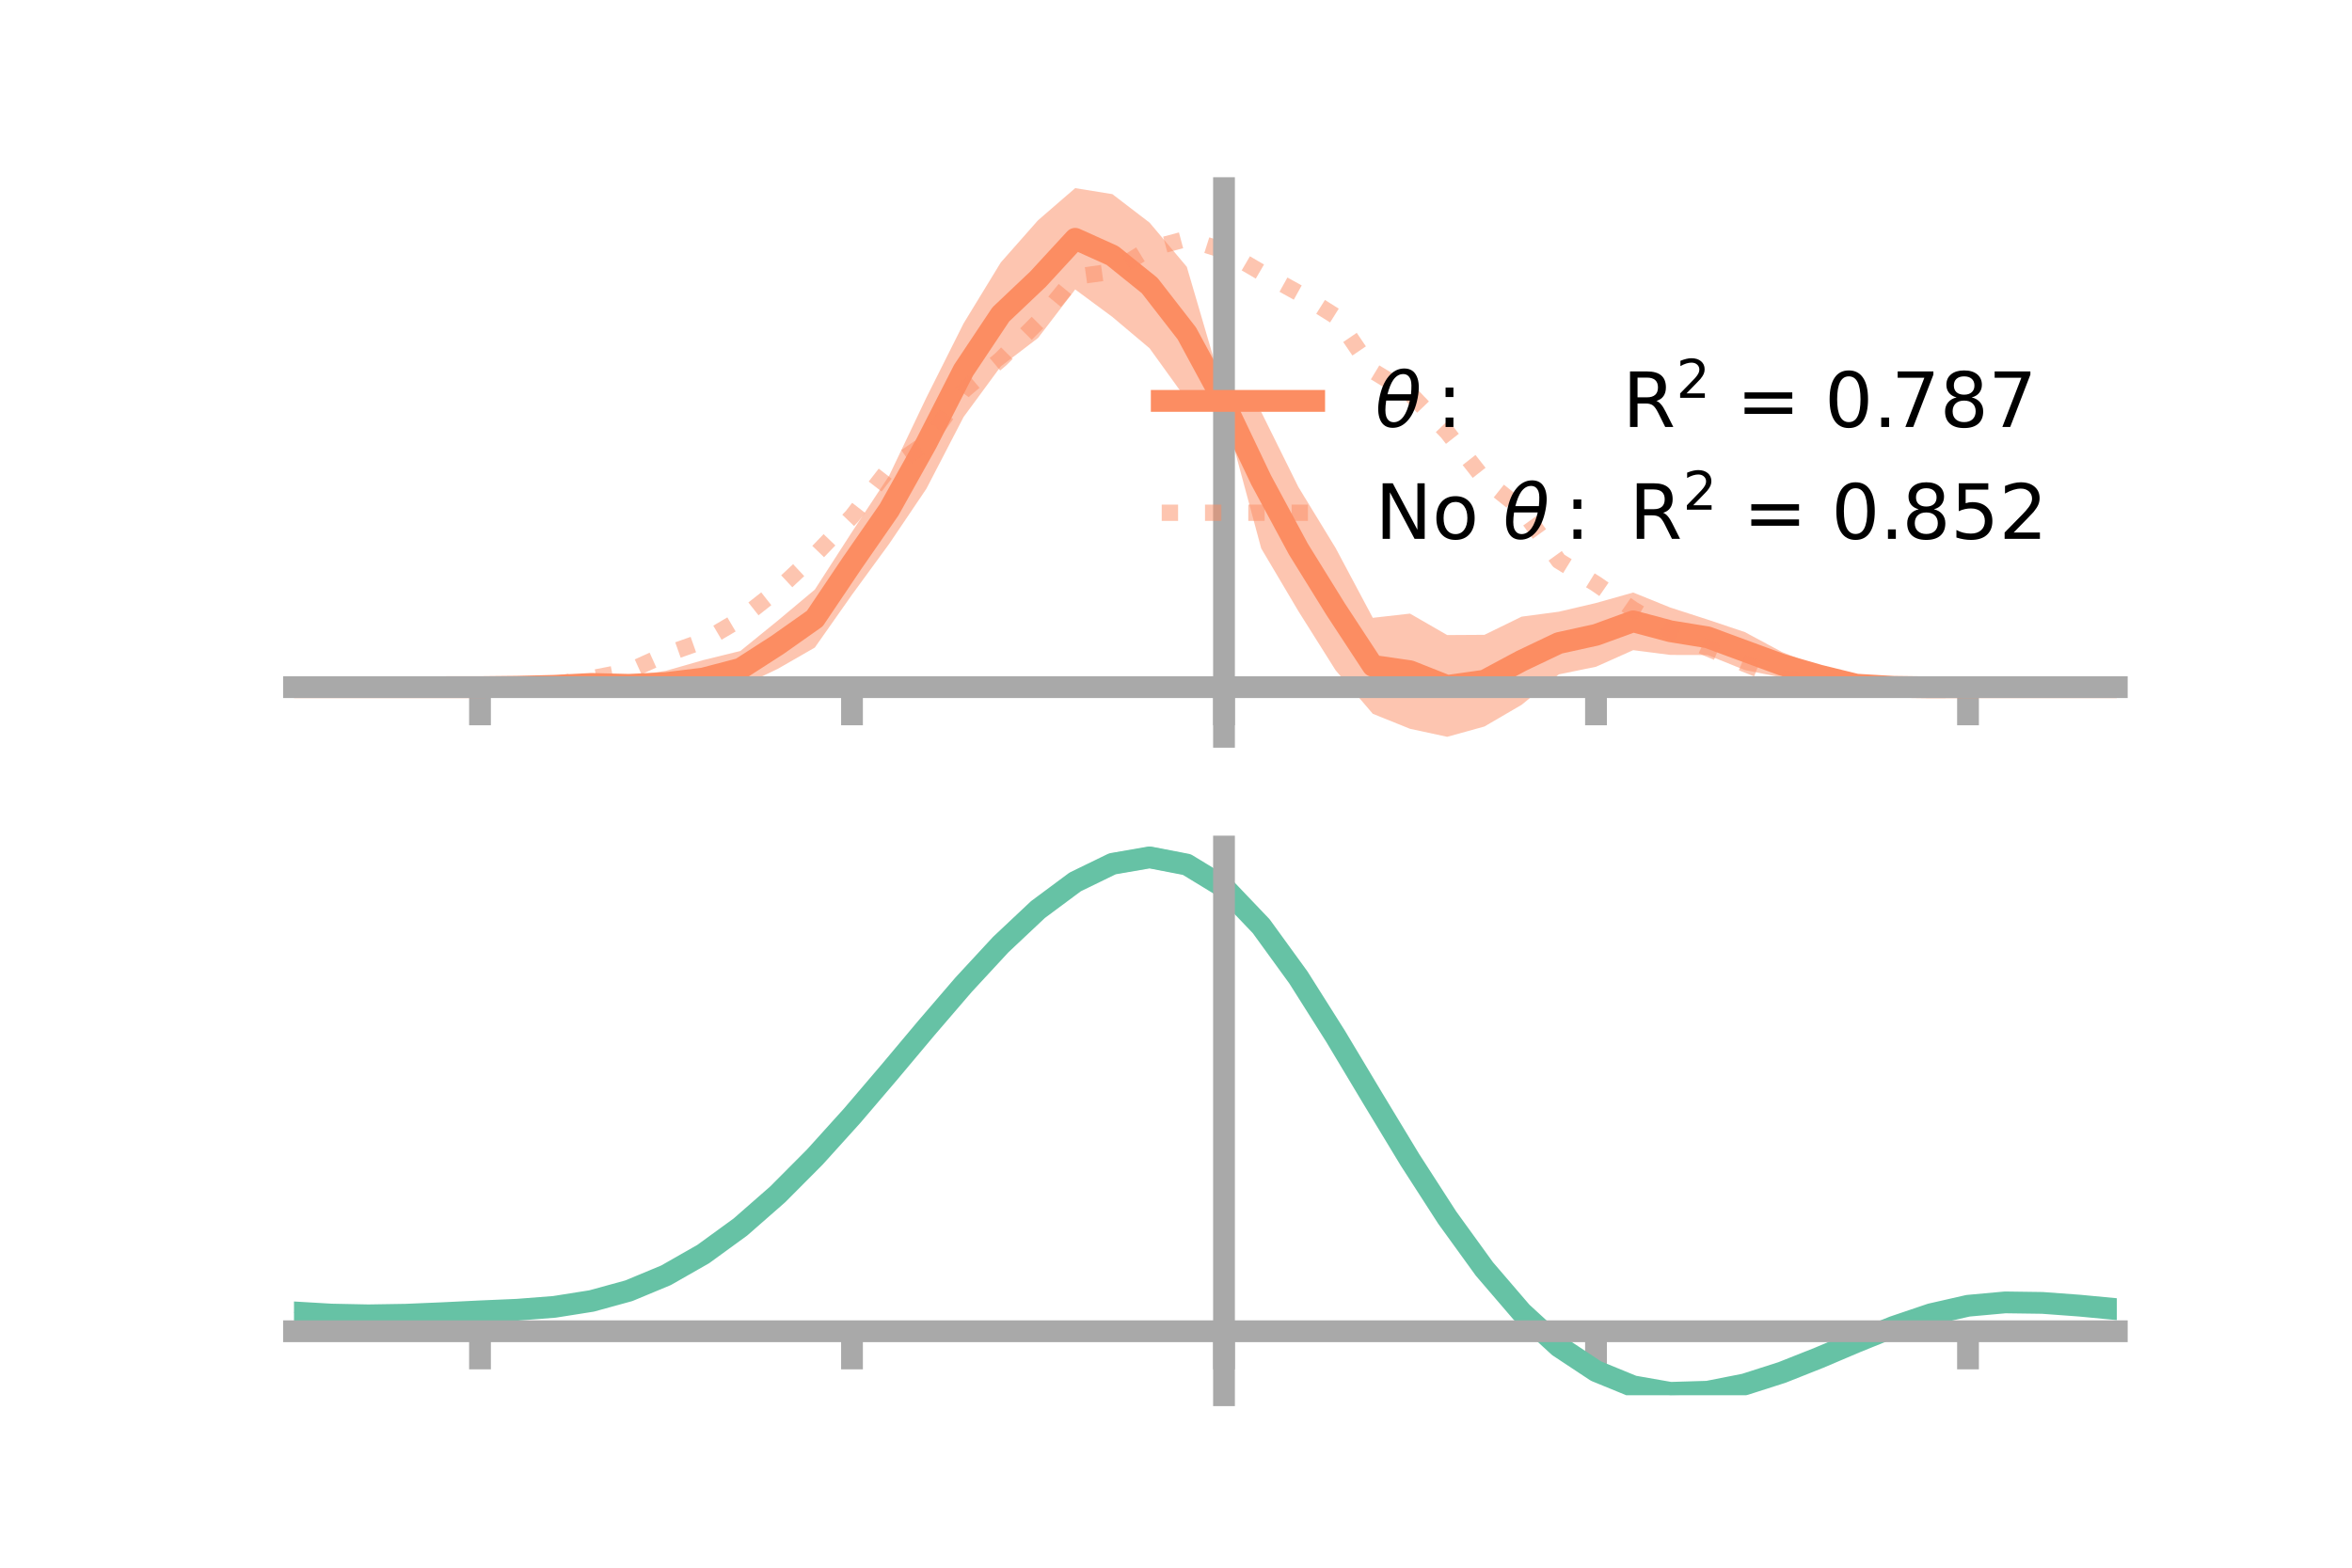
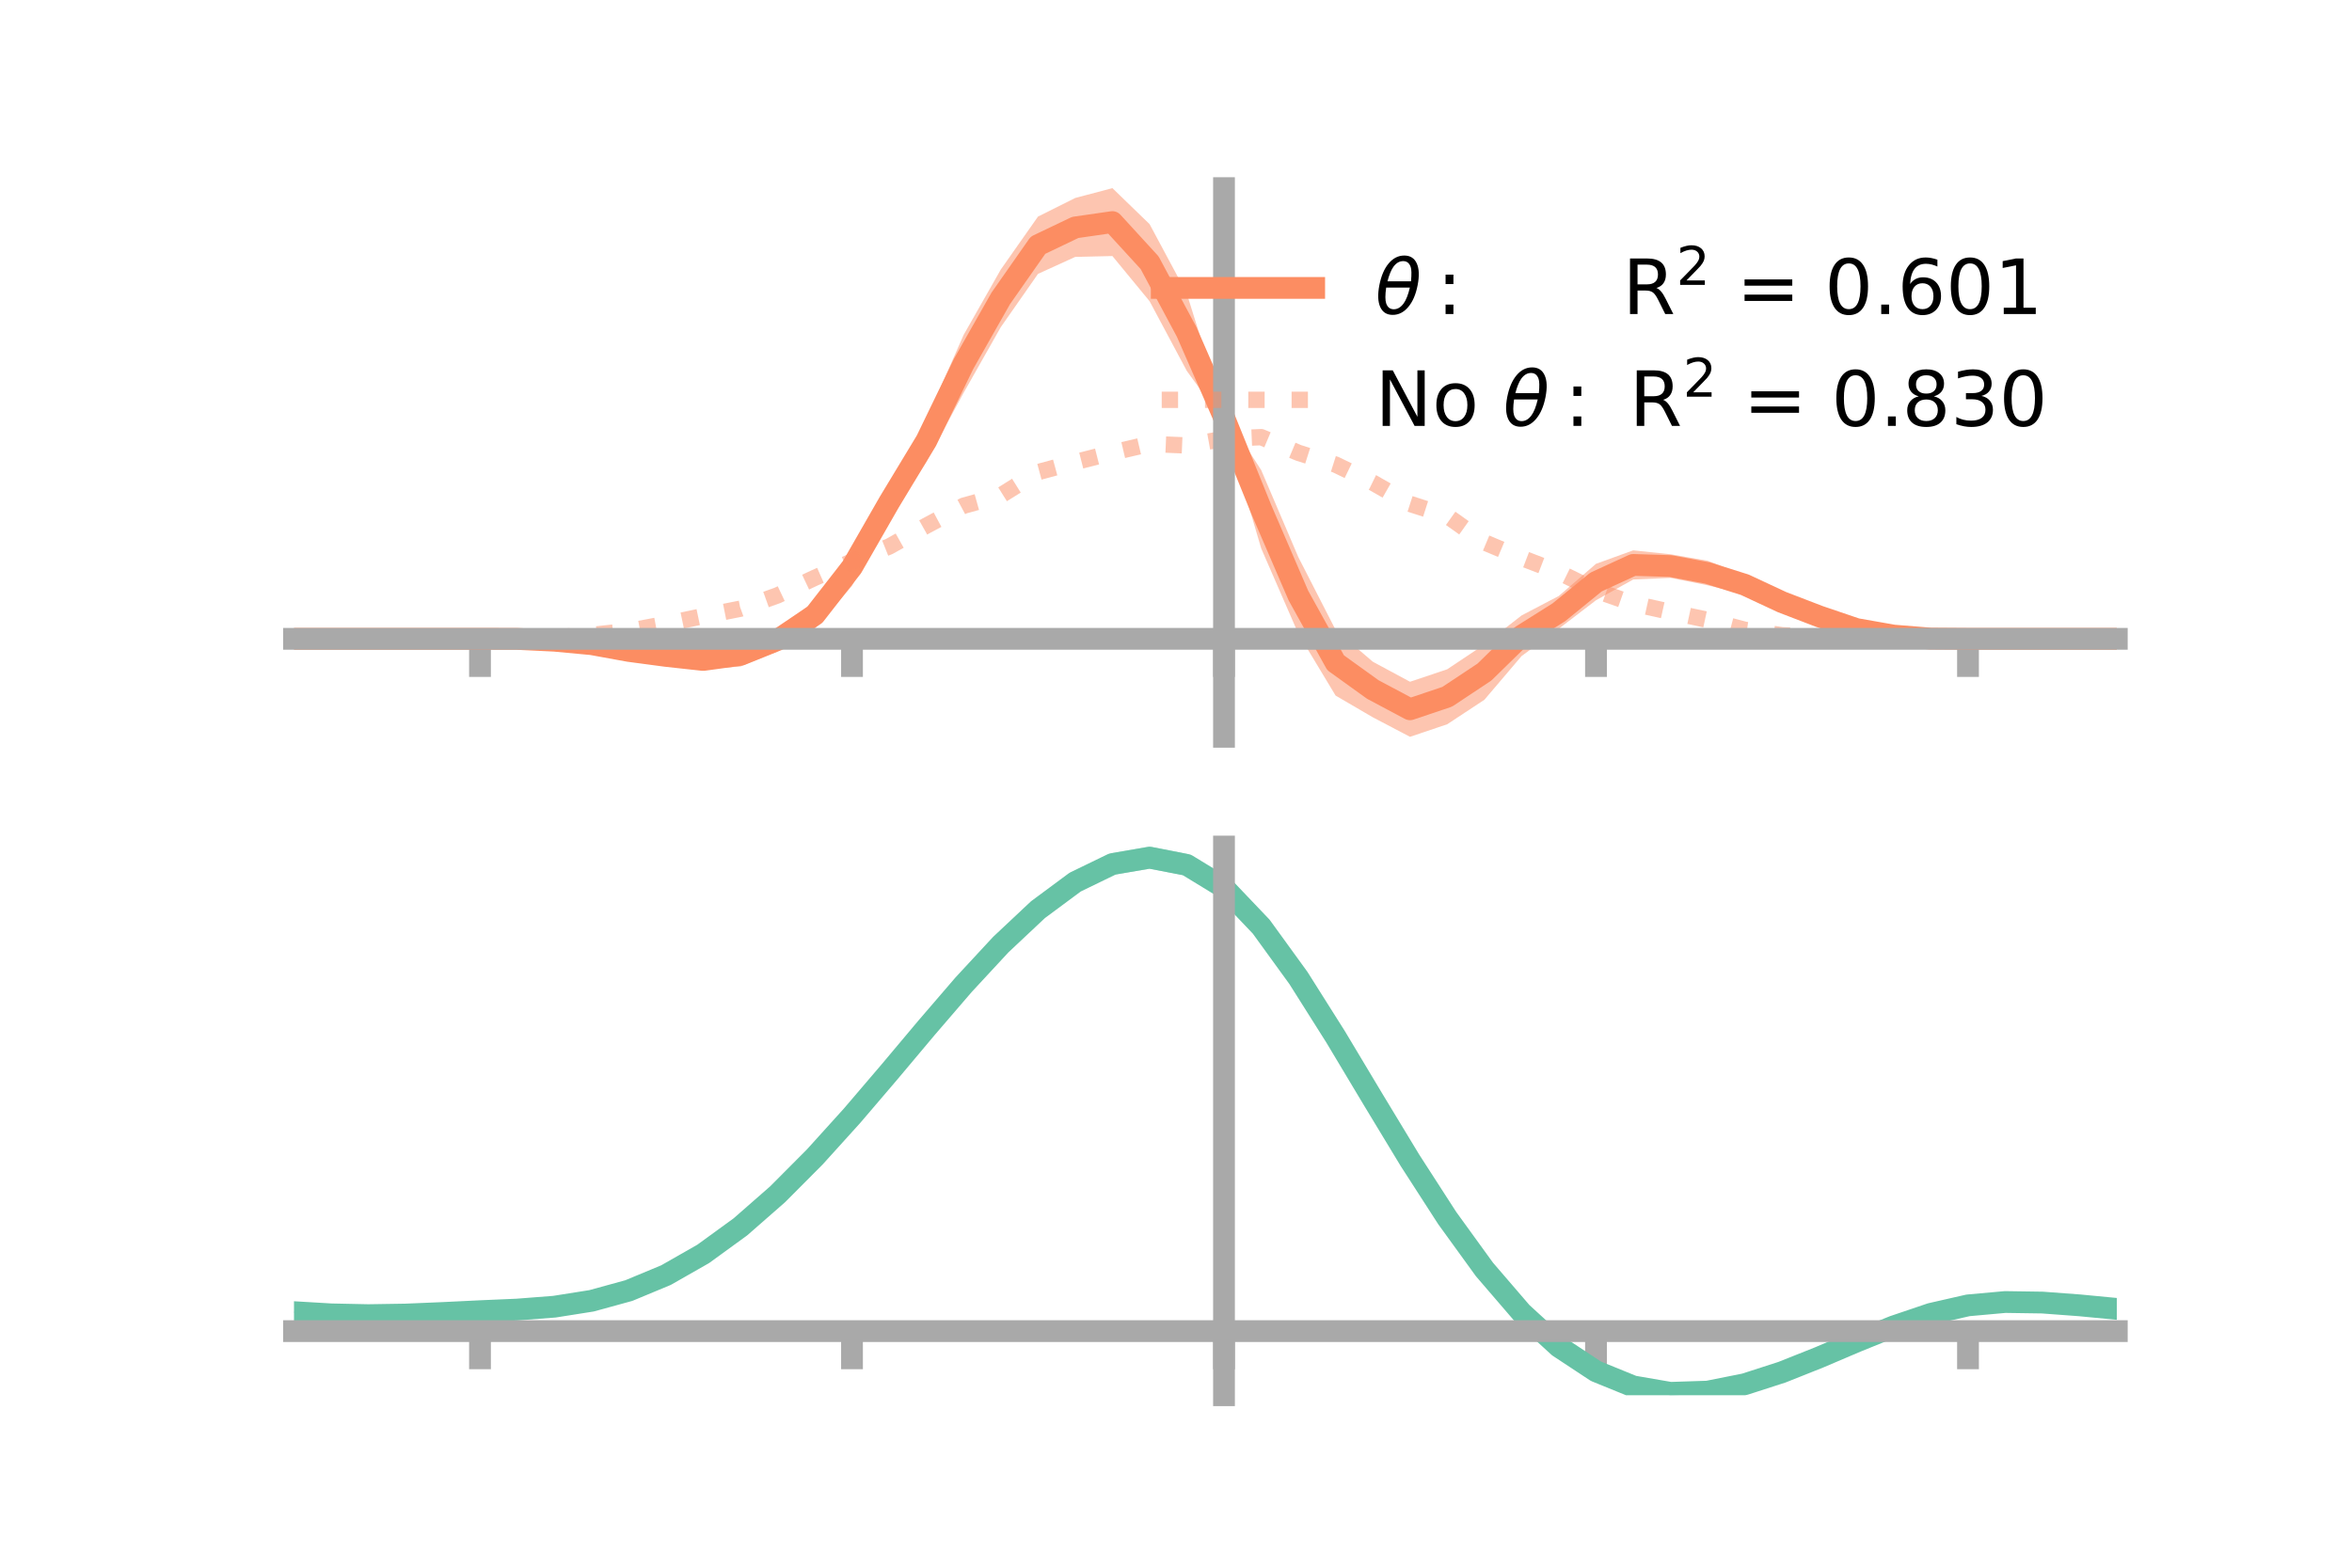
<svg xmlns="http://www.w3.org/2000/svg" xmlns:xlink="http://www.w3.org/1999/xlink" height="144pt" version="1.1" viewBox="0 0 216 144" width="216pt">
  <defs>
    <style type="text/css">*{stroke-linecap:butt;stroke-linejoin:round;}</style>
  </defs>
  <g id="figure_1">
    <g id="patch_1">
      <path d="M 0 144  L 216 144  L 216 0  L 0 0  z " style="fill:none;" />
    </g>
    <g id="axes_1">
      <g id="patch_2">
        <path d="M 27 67.68  L 194.4 67.68  L 194.4 17.28  L 27 17.28  z " style="fill:none;" />
      </g>
      <g id="PolyCollection_1">
-         <path clip-path="url(#p57c6e7b67a)" d="M 27 63.119  L 27 63.119  L 30.416 63.119  L 33.833 63.119  L 37.249 63.119  L 40.665 63.119  L 44.082 63.104  L 47.498 62.955  L 50.914 62.7  L 54.331 62.366  L 57.747 62.132  L 61.163 61.614  L 64.58 60.635  L 67.996 59.795  L 71.412 57.021  L 74.829 54.159  L 78.245 48.859  L 81.661 43.683  L 85.078 36.515  L 88.494 29.704  L 91.91 24.107  L 95.327 20.236  L 98.743 17.28  L 102.159 17.834  L 105.576 20.453  L 108.992 24.507  L 112.408 36.156  L 115.824 37.835  L 119.241 44.739  L 122.657 50.334  L 126.073 56.75  L 129.49 56.362  L 132.906 58.333  L 136.322 58.313  L 139.739 56.644  L 143.155 56.189  L 146.571 55.389  L 149.988 54.425  L 153.404 55.809  L 156.82 56.912  L 160.237 58.058  L 163.653 59.892  L 167.069 61.239  L 170.486 62.458  L 173.902 62.794  L 177.318 63.008  L 180.735 63.11  L 184.151 63.119  L 187.567 63.119  L 190.984 63.119  L 194.4 63.119  L 194.4 63.119  L 194.4 63.119  L 190.984 63.119  L 187.567 63.119  L 184.151 63.119  L 180.735 63.132  L 177.318 63.26  L 173.902 63.388  L 170.486 63.321  L 167.069 62.859  L 163.653 62.229  L 160.237 61.549  L 156.82 60.168  L 153.404 60.159  L 149.988 59.72  L 146.571 61.245  L 143.155 61.945  L 139.739 64.742  L 136.322 66.735  L 132.906 67.68  L 129.49 66.943  L 126.073 65.565  L 122.657 61.567  L 119.241 56.14  L 115.824 50.37  L 112.408 37.704  L 108.992 36.735  L 105.576 31.995  L 102.159 29.114  L 98.743 26.588  L 95.327 31.048  L 91.91 33.656  L 88.494 38.301  L 85.078 44.892  L 81.661 49.953  L 78.245 54.627  L 74.829 59.483  L 71.412 61.446  L 67.996 63.069  L 64.58 64.017  L 61.163 63.874  L 57.747 63.679  L 54.331 63.273  L 50.914 63.287  L 47.498 63.206  L 44.082 63.129  L 40.665 63.119  L 37.249 63.119  L 33.833 63.119  L 30.416 63.119  L 27 63.119  z " style="fill:#fc8d62;fill-opacity:0.5;" />
+         <path clip-path="url(#pe056c61c5d)" d="M 27 58.679  L 27 58.679  L 30.416 58.679  L 33.833 58.679  L 37.249 58.679  L 40.665 58.679  L 44.082 58.679  L 47.498 58.637  L 50.914 58.701  L 54.331 58.865  L 57.747 59.288  L 61.163 59.636  L 64.58 59.788  L 67.996 59.077  L 71.412 57.724  L 74.829 55.221  L 78.245 50.368  L 81.661 44.589  L 85.078 38.545  L 88.494 30.765  L 91.91 24.757  L 95.327 19.894  L 98.743 18.186  L 102.159 17.28  L 105.576 20.59  L 108.992 26.965  L 112.408 37.896  L 115.824 43.178  L 119.241 51.187  L 122.657 57.858  L 126.073 60.781  L 129.49 62.623  L 132.906 61.478  L 136.322 59.197  L 139.739 56.531  L 143.155 54.742  L 146.571 51.79  L 149.988 50.552  L 153.404 50.911  L 156.82 51.507  L 160.237 52.834  L 163.653 54.661  L 167.069 56.101  L 170.486 57.454  L 173.902 58.222  L 177.318 58.602  L 180.735 58.679  L 184.151 58.679  L 187.567 58.679  L 190.984 58.679  L 194.4 58.679  L 194.4 58.679  L 194.4 58.679  L 190.984 58.679  L 187.567 58.679  L 184.151 58.679  L 180.735 58.68  L 177.318 58.709  L 173.902 58.54  L 170.486 58.106  L 167.069 57.136  L 163.653 55.953  L 160.237 54.592  L 156.82 53.763  L 153.404 53.081  L 149.988 53.23  L 146.571 55.136  L 143.155 57.751  L 139.739 60.26  L 136.322 64.277  L 132.906 66.528  L 129.49 67.68  L 126.073 65.887  L 122.657 63.892  L 119.241 58.22  L 115.824 50.372  L 112.408 38.786  L 108.992 34.068  L 105.576 27.67  L 102.159 23.518  L 98.743 23.599  L 95.327 25.157  L 91.91 30.049  L 88.494 36.083  L 85.078 42.409  L 81.661 47.673  L 78.245 53.817  L 74.829 57.726  L 71.412 59.835  L 67.996 61.229  L 64.58 61.456  L 61.163 60.86  L 57.747 60.296  L 54.331 59.478  L 50.914 59.003  L 47.498 58.74  L 44.082 58.68  L 40.665 58.679  L 37.249 58.679  L 33.833 58.679  L 30.416 58.679  L 27 58.679  z " style="fill:#fc8d62;fill-opacity:0.5;" />
      </g>
      <g id="matplotlib.axis_1">
        <g id="xtick_1">
          <g id="line2d_1">
            <defs>
-               <path d="M 0 0  L 0 3.5  " id="mcbcd524af9" style="stroke:#a9a9a9;stroke-width:2;" />
+               <path d="M 0 0  L 0 3.5  " id="m82e987b00c" style="stroke:#a9a9a9;stroke-width:2;" />
            </defs>
            <g>
-               <use style="fill:#a9a9a9;stroke:#a9a9a9;stroke-width:2;" x="44.082" xlink:href="#mcbcd524af9" y="63.119" />
+               <use style="fill:#a9a9a9;stroke:#a9a9a9;stroke-width:2;" x="44.082" xlink:href="#m82e987b00c" y="58.679" />
            </g>
          </g>
        </g>
        <g id="xtick_2">
          <g id="line2d_2">
            <g>
-               <use style="fill:#a9a9a9;stroke:#a9a9a9;stroke-width:2;" x="78.245" xlink:href="#mcbcd524af9" y="63.119" />
+               <use style="fill:#a9a9a9;stroke:#a9a9a9;stroke-width:2;" x="78.245" xlink:href="#m82e987b00c" y="58.679" />
            </g>
          </g>
        </g>
        <g id="xtick_3">
          <g id="line2d_3">
            <g>
-               <use style="fill:#a9a9a9;stroke:#a9a9a9;stroke-width:2;" x="112.408" xlink:href="#mcbcd524af9" y="63.119" />
+               <use style="fill:#a9a9a9;stroke:#a9a9a9;stroke-width:2;" x="112.408" xlink:href="#m82e987b00c" y="58.679" />
            </g>
          </g>
        </g>
        <g id="xtick_4">
          <g id="line2d_4">
            <g>
-               <use style="fill:#a9a9a9;stroke:#a9a9a9;stroke-width:2;" x="146.571" xlink:href="#mcbcd524af9" y="63.119" />
+               <use style="fill:#a9a9a9;stroke:#a9a9a9;stroke-width:2;" x="146.571" xlink:href="#m82e987b00c" y="58.679" />
            </g>
          </g>
        </g>
        <g id="xtick_5">
          <g id="line2d_5">
            <g>
-               <use style="fill:#a9a9a9;stroke:#a9a9a9;stroke-width:2;" x="180.735" xlink:href="#mcbcd524af9" y="63.119" />
+               <use style="fill:#a9a9a9;stroke:#a9a9a9;stroke-width:2;" x="180.735" xlink:href="#m82e987b00c" y="58.679" />
            </g>
          </g>
        </g>
      </g>
      <g id="matplotlib.axis_2" />
      <g id="line2d_6">
-         <path clip-path="url(#p57c6e7b67a)" d="M 27 63.119  L 30.416 63.119  L 33.833 63.119  L 37.249 63.119  L 40.665 63.119  L 44.082 63.117  L 47.498 63.08  L 50.914 62.994  L 54.331 62.819  L 57.747 62.906  L 61.163 62.744  L 64.58 62.326  L 67.996 61.432  L 71.412 59.233  L 74.829 56.821  L 78.245 51.743  L 81.661 46.818  L 85.078 40.703  L 88.494 34.003  L 91.91 28.881  L 95.327 25.642  L 98.743 21.934  L 102.159 23.474  L 105.576 26.224  L 108.992 30.621  L 112.408 36.93  L 115.824 44.102  L 119.241 50.44  L 122.657 55.951  L 126.073 61.158  L 129.49 61.653  L 132.906 63.006  L 136.322 62.524  L 139.739 60.693  L 143.155 59.067  L 146.571 58.317  L 149.988 57.073  L 153.404 57.984  L 156.82 58.54  L 160.237 59.803  L 163.653 61.06  L 167.069 62.049  L 170.486 62.889  L 173.902 63.091  L 177.318 63.134  L 180.735 63.121  L 184.151 63.119  L 187.567 63.119  L 190.984 63.119  L 194.4 63.119  " style="fill:none;stroke:#fc8d62;stroke-linecap:square;stroke-width:2;" />
+         <path clip-path="url(#pe056c61c5d)" d="M 27 58.679  L 30.416 58.679  L 33.833 58.679  L 37.249 58.679  L 40.665 58.679  L 44.082 58.679  L 47.498 58.688  L 50.914 58.852  L 54.331 59.171  L 57.747 59.792  L 61.163 60.248  L 64.58 60.622  L 67.996 60.153  L 71.412 58.78  L 74.829 56.474  L 78.245 52.092  L 81.661 46.131  L 85.078 40.477  L 88.494 33.424  L 91.91 27.403  L 95.327 22.525  L 98.743 20.892  L 102.159 20.399  L 105.576 24.13  L 108.992 30.516  L 112.408 38.341  L 115.824 46.775  L 119.241 54.704  L 122.657 60.875  L 126.073 63.334  L 129.49 65.152  L 132.906 64.003  L 136.322 61.737  L 139.739 58.396  L 143.155 56.246  L 146.571 53.463  L 149.988 51.891  L 153.404 51.996  L 156.82 52.635  L 160.237 53.713  L 163.653 55.307  L 167.069 56.619  L 170.486 57.78  L 173.902 58.381  L 177.318 58.656  L 180.735 58.679  L 184.151 58.679  L 187.567 58.679  L 190.984 58.679  L 194.4 58.679  " style="fill:none;stroke:#fc8d62;stroke-linecap:square;stroke-width:2;" />
      </g>
      <g id="line2d_7">
-         <path clip-path="url(#p57c6e7b67a)" d="M 27 63.119  L 30.416 63.119  L 33.833 63.119  L 37.249 63.119  L 40.665 63.119  L 44.082 63.119  L 47.498 63.049  L 50.914 62.856  L 54.331 62.304  L 57.747 61.639  L 61.163 60.094  L 64.58 58.887  L 67.996 56.874  L 71.412 54.179  L 74.829 50.983  L 78.245 47.431  L 81.661 43.03  L 85.078 40.664  L 88.494 35.875  L 91.91 33.004  L 95.327 29.58  L 98.743 25.417  L 102.159 24.947  L 105.576 22.845  L 108.992 21.934  L 112.408 23.019  L 115.824 25.016  L 119.241 26.906  L 122.657 29.054  L 126.073 34.077  L 129.49 36.146  L 132.906 39.699  L 136.322 44.046  L 139.739 46.778  L 143.155 51.516  L 146.571 53.625  L 149.988 55.99  L 153.404 57.954  L 156.82 59.547  L 160.237 60.98  L 163.653 62.336  L 167.069 62.63  L 170.486 63.09  L 173.902 63.127  L 177.318 63.156  L 180.735 63.119  L 184.151 63.119  L 187.567 63.119  L 190.984 63.119  L 194.4 63.119  " style="fill:none;stroke:#fc8d62;stroke-dasharray:1.5,2.475;stroke-dashoffset:0;stroke-opacity:0.5;stroke-width:1.5;" />
+         <path clip-path="url(#pe056c61c5d)" d="M 27 58.679  L 30.416 58.679  L 33.833 58.679  L 37.249 58.679  L 40.665 58.679  L 44.082 58.679  L 47.498 58.641  L 50.914 58.538  L 54.331 58.324  L 57.747 57.953  L 61.163 57.31  L 64.58 56.591  L 67.996 55.912  L 71.412 54.686  L 74.829 53.074  L 78.245 51.57  L 81.661 50.2  L 85.078 48.284  L 88.494 46.455  L 91.91 45.506  L 95.327 43.368  L 98.743 42.444  L 102.159 41.575  L 105.576 40.773  L 108.992 40.918  L 112.408 40.303  L 115.824 40.155  L 119.241 41.593  L 122.657 42.677  L 126.073 44.334  L 129.49 46.284  L 132.906 47.387  L 136.322 49.817  L 139.739 51.253  L 143.155 52.563  L 146.571 54.241  L 149.988 55.448  L 153.404 56.205  L 156.82 56.942  L 160.237 57.849  L 163.653 58.349  L 167.069 58.504  L 170.486 58.65  L 173.902 58.705  L 177.318 58.703  L 180.735 58.679  L 184.151 58.679  L 187.567 58.679  L 190.984 58.679  L 194.4 58.679  " style="fill:none;stroke:#fc8d62;stroke-dasharray:1.5,2.475;stroke-dashoffset:0;stroke-opacity:0.5;stroke-width:1.5;" />
      </g>
      <g id="patch_3">
        <path d="M 112.408 67.68  L 112.408 17.28  " style="fill:none;stroke:#a9a9a9;stroke-linecap:square;stroke-linejoin:miter;stroke-width:2;" />
      </g>
      <g id="patch_4">
        <path d="M 194.4 67.68  L 194.4 17.28  " style="fill:none;" />
      </g>
      <g id="patch_5">
-         <path d="M 27 63.119  L 194.4 63.119  " style="fill:none;stroke:#a9a9a9;stroke-linecap:square;stroke-linejoin:miter;stroke-width:2;" />
+         <path d="M 27 58.679  L 194.4 58.679  " style="fill:none;stroke:#a9a9a9;stroke-linecap:square;stroke-linejoin:miter;stroke-width:2;" />
      </g>
      <g id="patch_6">
        <path d="M 27 17.28  L 194.4 17.28  " style="fill:none;" />
      </g>
      <g id="legend_1">
        <g id="line2d_8">
-           <path d="M 106.69 36.824  L 120.69 36.824  " style="fill:none;stroke:#fc8d62;stroke-linecap:square;stroke-width:2;" />
+           <path d="M 106.69 26.449  L 120.69 26.449  " style="fill:none;stroke:#fc8d62;stroke-linecap:square;stroke-width:2;" />
        </g>
        <g id="line2d_9" />
        <g id="text_1">
-           <g transform="translate(126.29 39.27422)scale(0.07 -0.07)">
+           <g transform="translate(126.29 28.89891)scale(0.07 -0.07)">
            <defs>
              <path d="M 45.516 34.672  L 14.453 34.672  Q 12.359 20.062 14.5 13.875  Q 17.188 6.25 24.469 6.25  Q 31.781 6.25 37.359 13.922  Q 42.234 20.656 45.516 34.672  z M 47.016 42.969  Q 48.344 56.844 46.625 61.719  Q 43.953 69.438 36.766 69.438  Q 29.297 69.438 23.828 61.812  Q 19.531 55.672 16.156 42.969  z M 38.188 76.766  Q 49.906 76.766 54.594 66.406  Q 59.281 56.109 55.719 37.844  Q 52.203 19.625 43.453 9.281  Q 34.766 -1.125 23.047 -1.125  Q 11.281 -1.125 6.641 9.281  Q 2 19.625 5.516 37.844  Q 9.078 56.109 17.719 66.406  Q 26.422 76.766 38.188 76.766  z " id="DejaVuSans-Oblique-952" />
              <path d="M 11.719 12.406  L 22.016 12.406  L 22.016 0  L 11.719 0  z M 11.719 51.703  L 22.016 51.703  L 22.016 39.312  L 11.719 39.312  z " id="DejaVuSans-58" />
              <path id="DejaVuSans-32" />
              <path d="M 44.391 34.188  Q 47.562 33.109 50.562 29.594  Q 53.562 26.078 56.594 19.922  L 66.609 0  L 56 0  L 46.688 18.703  Q 43.062 26.031 39.672 28.422  Q 36.281 30.812 30.422 30.812  L 19.672 30.812  L 19.672 0  L 9.812 0  L 9.812 72.906  L 32.078 72.906  Q 44.578 72.906 50.734 67.672  Q 56.891 62.453 56.891 51.906  Q 56.891 45.016 53.688 40.469  Q 50.484 35.938 44.391 34.188  z M 19.672 64.797  L 19.672 38.922  L 32.078 38.922  Q 39.203 38.922 42.844 42.219  Q 46.484 45.516 46.484 51.906  Q 46.484 58.297 42.844 61.547  Q 39.203 64.797 32.078 64.797  z " id="DejaVuSans-82" />
              <path d="M 19.188 8.297  L 53.609 8.297  L 53.609 0  L 7.328 0  L 7.328 8.297  Q 12.938 14.109 22.625 23.891  Q 32.328 33.688 34.812 36.531  Q 39.547 41.844 41.422 45.531  Q 43.312 49.219 43.312 52.781  Q 43.312 58.594 39.234 62.25  Q 35.156 65.922 28.609 65.922  Q 23.969 65.922 18.812 64.312  Q 13.672 62.703 7.812 59.422  L 7.812 69.391  Q 13.766 71.781 18.938 73  Q 24.125 74.219 28.422 74.219  Q 39.75 74.219 46.484 68.547  Q 53.219 62.891 53.219 53.422  Q 53.219 48.922 51.531 44.891  Q 49.859 40.875 45.406 35.406  Q 44.188 33.984 37.641 27.219  Q 31.109 20.453 19.188 8.297  z " id="DejaVuSans-50" />
              <path d="M 10.594 45.406  L 73.188 45.406  L 73.188 37.203  L 10.594 37.203  z M 10.594 25.484  L 73.188 25.484  L 73.188 17.188  L 10.594 17.188  z " id="DejaVuSans-61" />
              <path d="M 31.781 66.406  Q 24.172 66.406 20.328 58.906  Q 16.5 51.422 16.5 36.375  Q 16.5 21.391 20.328 13.891  Q 24.172 6.391 31.781 6.391  Q 39.453 6.391 43.281 13.891  Q 47.125 21.391 47.125 36.375  Q 47.125 51.422 43.281 58.906  Q 39.453 66.406 31.781 66.406  z M 31.781 74.219  Q 44.047 74.219 50.516 64.516  Q 56.984 54.828 56.984 36.375  Q 56.984 17.969 50.516 8.266  Q 44.047 -1.422 31.781 -1.422  Q 19.531 -1.422 13.062 8.266  Q 6.594 17.969 6.594 36.375  Q 6.594 54.828 13.062 64.516  Q 19.531 74.219 31.781 74.219  z " id="DejaVuSans-48" />
              <path d="M 10.688 12.406  L 21 12.406  L 21 0  L 10.688 0  z " id="DejaVuSans-46" />
-               <path d="M 8.203 72.906  L 55.078 72.906  L 55.078 68.703  L 28.609 0  L 18.312 0  L 43.219 64.594  L 8.203 64.594  z " id="DejaVuSans-55" />
-               <path d="M 31.781 34.625  Q 24.75 34.625 20.719 30.859  Q 16.703 27.094 16.703 20.516  Q 16.703 13.922 20.719 10.156  Q 24.75 6.391 31.781 6.391  Q 38.812 6.391 42.859 10.172  Q 46.922 13.969 46.922 20.516  Q 46.922 27.094 42.891 30.859  Q 38.875 34.625 31.781 34.625  z M 21.922 38.812  Q 15.578 40.375 12.031 44.719  Q 8.5 49.078 8.5 55.328  Q 8.5 64.062 14.719 69.141  Q 20.953 74.219 31.781 74.219  Q 42.672 74.219 48.875 69.141  Q 55.078 64.062 55.078 55.328  Q 55.078 49.078 51.531 44.719  Q 48 40.375 41.703 38.812  Q 48.828 37.156 52.797 32.312  Q 56.781 27.484 56.781 20.516  Q 56.781 9.906 50.312 4.234  Q 43.844 -1.422 31.781 -1.422  Q 19.734 -1.422 13.25 4.234  Q 6.781 9.906 6.781 20.516  Q 6.781 27.484 10.781 32.312  Q 14.797 37.156 21.922 38.812  z M 18.312 54.391  Q 18.312 48.734 21.844 45.562  Q 25.391 42.391 31.781 42.391  Q 38.141 42.391 41.719 45.562  Q 45.312 48.734 45.312 54.391  Q 45.312 60.062 41.719 63.234  Q 38.141 66.406 31.781 66.406  Q 25.391 66.406 21.844 63.234  Q 18.312 60.062 18.312 54.391  z " id="DejaVuSans-56" />
+               <path d="M 33.016 40.375  Q 26.375 40.375 22.484 35.828  Q 18.609 31.297 18.609 23.391  Q 18.609 15.531 22.484 10.953  Q 26.375 6.391 33.016 6.391  Q 39.656 6.391 43.531 10.953  Q 47.406 15.531 47.406 23.391  Q 47.406 31.297 43.531 35.828  Q 39.656 40.375 33.016 40.375  z M 52.594 71.297  L 52.594 62.312  Q 48.875 64.062 45.094 64.984  Q 41.312 65.922 37.594 65.922  Q 27.828 65.922 22.672 59.328  Q 17.531 52.734 16.797 39.406  Q 19.672 43.656 24.016 45.922  Q 28.375 48.188 33.594 48.188  Q 44.578 48.188 50.953 41.516  Q 57.328 34.859 57.328 23.391  Q 57.328 12.156 50.688 5.359  Q 44.047 -1.422 33.016 -1.422  Q 20.359 -1.422 13.672 8.266  Q 6.984 17.969 6.984 36.375  Q 6.984 53.656 15.188 63.938  Q 23.391 74.219 37.203 74.219  Q 40.922 74.219 44.703 73.484  Q 48.484 72.75 52.594 71.297  z " id="DejaVuSans-54" />
+               <path d="M 12.406 8.297  L 28.516 8.297  L 28.516 63.922  L 10.984 60.406  L 10.984 69.391  L 28.422 72.906  L 38.281 72.906  L 38.281 8.297  L 54.391 8.297  L 54.391 0  L 12.406 0  z " id="DejaVuSans-49" />
            </defs>
            <use transform="translate(0 0.765625)" xlink:href="#DejaVuSans-Oblique-952" />
            <use transform="translate(80.66406 0.765625)" xlink:href="#DejaVuSans-58" />
            <use transform="translate(133.8379 0.765625)" xlink:href="#DejaVuSans-32" />
            <use transform="translate(165.625 0.765625)" xlink:href="#DejaVuSans-32" />
            <use transform="translate(197.4121 0.765625)" xlink:href="#DejaVuSans-32" />
            <use transform="translate(229.1992 0.765625)" xlink:href="#DejaVuSans-32" />
            <use transform="translate(260.9863 0.765625)" xlink:href="#DejaVuSans-32" />
            <use transform="translate(292.7734 0.765625)" xlink:href="#DejaVuSans-32" />
            <use transform="translate(324.5605 0.765625)" xlink:href="#DejaVuSans-82" />
            <use transform="translate(395 39.04688)scale(0.7)" xlink:href="#DejaVuSans-50" />
            <use transform="translate(442.2705 0.765625)" xlink:href="#DejaVuSans-32" />
            <use transform="translate(474.0576 0.765625)" xlink:href="#DejaVuSans-61" />
            <use transform="translate(557.8467 0.765625)" xlink:href="#DejaVuSans-32" />
            <use transform="translate(589.6338 0.765625)" xlink:href="#DejaVuSans-48" />
            <use transform="translate(653.2568 0.765625)" xlink:href="#DejaVuSans-46" />
-             <use transform="translate(677.2939 0.765625)" xlink:href="#DejaVuSans-55" />
-             <use transform="translate(740.917 0.765625)" xlink:href="#DejaVuSans-56" />
-             <use transform="translate(804.54 0.765625)" xlink:href="#DejaVuSans-55" />
+             <use transform="translate(685.0439 0.765625)" xlink:href="#DejaVuSans-54" />
+             <use transform="translate(748.667 0.765625)" xlink:href="#DejaVuSans-48" />
+             <use transform="translate(812.29 0.765625)" xlink:href="#DejaVuSans-49" />
          </g>
        </g>
        <g id="line2d_10">
-           <path d="M 106.69 47.099  L 120.69 47.099  " style="fill:none;stroke:#fc8d62;stroke-dasharray:1.5,2.475;stroke-dashoffset:0;stroke-opacity:0.5;stroke-width:1.5;" />
+           <path d="M 106.69 36.724  L 120.69 36.724  " style="fill:none;stroke:#fc8d62;stroke-dasharray:1.5,2.475;stroke-dashoffset:0;stroke-opacity:0.5;stroke-width:1.5;" />
        </g>
        <g id="line2d_11" />
        <g id="text_2">
-           <g transform="translate(126.29 49.54891)scale(0.07 -0.07)">
+           <g transform="translate(126.29 39.17359)scale(0.07 -0.07)">
            <defs>
              <path d="M 9.812 72.906  L 23.094 72.906  L 55.422 11.922  L 55.422 72.906  L 64.984 72.906  L 64.984 0  L 51.703 0  L 19.391 60.984  L 19.391 0  L 9.812 0  z " id="DejaVuSans-78" />
              <path d="M 30.609 48.391  Q 23.391 48.391 19.188 42.75  Q 14.984 37.109 14.984 27.297  Q 14.984 17.484 19.156 11.844  Q 23.344 6.203 30.609 6.203  Q 37.797 6.203 41.984 11.859  Q 46.188 17.531 46.188 27.297  Q 46.188 37.016 41.984 42.703  Q 37.797 48.391 30.609 48.391  z M 30.609 56  Q 42.328 56 49.016 48.375  Q 55.719 40.766 55.719 27.297  Q 55.719 13.875 49.016 6.219  Q 42.328 -1.422 30.609 -1.422  Q 18.844 -1.422 12.172 6.219  Q 5.516 13.875 5.516 27.297  Q 5.516 40.766 12.172 48.375  Q 18.844 56 30.609 56  z " id="DejaVuSans-111" />
-               <path d="M 10.797 72.906  L 49.516 72.906  L 49.516 64.594  L 19.828 64.594  L 19.828 46.734  Q 21.969 47.469 24.109 47.828  Q 26.266 48.188 28.422 48.188  Q 40.625 48.188 47.75 41.5  Q 54.891 34.812 54.891 23.391  Q 54.891 11.625 47.562 5.094  Q 40.234 -1.422 26.906 -1.422  Q 22.312 -1.422 17.547 -0.641  Q 12.797 0.141 7.719 1.703  L 7.719 11.625  Q 12.109 9.234 16.797 8.062  Q 21.484 6.891 26.703 6.891  Q 35.156 6.891 40.078 11.328  Q 45.016 15.766 45.016 23.391  Q 45.016 31 40.078 35.438  Q 35.156 39.891 26.703 39.891  Q 22.75 39.891 18.812 39.016  Q 14.891 38.141 10.797 36.281  z " id="DejaVuSans-53" />
+               <path d="M 31.781 34.625  Q 24.75 34.625 20.719 30.859  Q 16.703 27.094 16.703 20.516  Q 16.703 13.922 20.719 10.156  Q 24.75 6.391 31.781 6.391  Q 38.812 6.391 42.859 10.172  Q 46.922 13.969 46.922 20.516  Q 46.922 27.094 42.891 30.859  Q 38.875 34.625 31.781 34.625  z M 21.922 38.812  Q 15.578 40.375 12.031 44.719  Q 8.5 49.078 8.5 55.328  Q 8.5 64.062 14.719 69.141  Q 20.953 74.219 31.781 74.219  Q 42.672 74.219 48.875 69.141  Q 55.078 64.062 55.078 55.328  Q 55.078 49.078 51.531 44.719  Q 48 40.375 41.703 38.812  Q 48.828 37.156 52.797 32.312  Q 56.781 27.484 56.781 20.516  Q 56.781 9.906 50.312 4.234  Q 43.844 -1.422 31.781 -1.422  Q 19.734 -1.422 13.25 4.234  Q 6.781 9.906 6.781 20.516  Q 6.781 27.484 10.781 32.312  Q 14.797 37.156 21.922 38.812  z M 18.312 54.391  Q 18.312 48.734 21.844 45.562  Q 25.391 42.391 31.781 42.391  Q 38.141 42.391 41.719 45.562  Q 45.312 48.734 45.312 54.391  Q 45.312 60.062 41.719 63.234  Q 38.141 66.406 31.781 66.406  Q 25.391 66.406 21.844 63.234  Q 18.312 60.062 18.312 54.391  z " id="DejaVuSans-56" />
+               <path d="M 40.578 39.312  Q 47.656 37.797 51.625 33  Q 55.609 28.219 55.609 21.188  Q 55.609 10.406 48.188 4.484  Q 40.766 -1.422 27.094 -1.422  Q 22.516 -1.422 17.656 -0.516  Q 12.797 0.391 7.625 2.203  L 7.625 11.719  Q 11.719 9.328 16.594 8.109  Q 21.484 6.891 26.812 6.891  Q 36.078 6.891 40.938 10.547  Q 45.797 14.203 45.797 21.188  Q 45.797 27.641 41.281 31.266  Q 36.766 34.906 28.719 34.906  L 20.219 34.906  L 20.219 43.016  L 29.109 43.016  Q 36.375 43.016 40.234 45.922  Q 44.094 48.828 44.094 54.297  Q 44.094 59.906 40.109 62.906  Q 36.141 65.922 28.719 65.922  Q 24.656 65.922 20.016 65.031  Q 15.375 64.156 9.812 62.312  L 9.812 71.094  Q 15.438 72.656 20.344 73.438  Q 25.25 74.219 29.594 74.219  Q 40.828 74.219 47.359 69.109  Q 53.906 64.016 53.906 55.328  Q 53.906 49.266 50.438 45.094  Q 46.969 40.922 40.578 39.312  z " id="DejaVuSans-51" />
            </defs>
            <use transform="translate(0 0.765625)" xlink:href="#DejaVuSans-78" />
            <use transform="translate(74.80469 0.765625)" xlink:href="#DejaVuSans-111" />
            <use transform="translate(135.9863 0.765625)" xlink:href="#DejaVuSans-32" />
            <use transform="translate(167.7734 0.765625)" xlink:href="#DejaVuSans-Oblique-952" />
            <use transform="translate(248.4375 0.765625)" xlink:href="#DejaVuSans-58" />
            <use transform="translate(301.6113 0.765625)" xlink:href="#DejaVuSans-32" />
            <use transform="translate(333.3984 0.765625)" xlink:href="#DejaVuSans-82" />
            <use transform="translate(403.8379 39.04688)scale(0.7)" xlink:href="#DejaVuSans-50" />
            <use transform="translate(451.1084 0.765625)" xlink:href="#DejaVuSans-32" />
            <use transform="translate(482.8955 0.765625)" xlink:href="#DejaVuSans-61" />
            <use transform="translate(566.6846 0.765625)" xlink:href="#DejaVuSans-32" />
            <use transform="translate(598.4717 0.765625)" xlink:href="#DejaVuSans-48" />
            <use transform="translate(662.0947 0.765625)" xlink:href="#DejaVuSans-46" />
            <use transform="translate(691.2568 0.765625)" xlink:href="#DejaVuSans-56" />
-             <use transform="translate(754.8799 0.765625)" xlink:href="#DejaVuSans-53" />
-             <use transform="translate(818.5029 0.765625)" xlink:href="#DejaVuSans-50" />
+             <use transform="translate(754.8799 0.765625)" xlink:href="#DejaVuSans-51" />
+             <use transform="translate(818.5029 0.765625)" xlink:href="#DejaVuSans-48" />
          </g>
        </g>
      </g>
    </g>
    <g id="axes_2">
      <g id="patch_7">
        <path d="M 27 128.16  L 194.4 128.16  L 194.4 77.76  L 27 77.76  z " style="fill:none;" />
      </g>
      <g id="PolyCollection_2">
-         <path clip-path="url(#p12f3d5d4a1)" d="M 27 120.591  L 27 120.51  L 30.416 120.719  L 33.833 120.79  L 37.249 120.728  L 40.665 120.575  L 44.082 120.4  L 47.498 120.248  L 50.914 119.977  L 54.331 119.43  L 57.747 118.479  L 61.163 117.034  L 64.58 115.044  L 67.996 112.5  L 71.412 109.434  L 74.829 105.913  L 78.245 102.038  L 81.661 97.938  L 85.078 93.767  L 88.494 89.7  L 91.91 85.926  L 95.327 82.644  L 98.743 80.056  L 102.159 78.363  L 105.576 77.76  L 108.992 78.433  L 112.408 80.549  L 115.824 84.186  L 119.241 88.967  L 122.657 94.458  L 126.073 100.252  L 129.49 105.991  L 132.906 111.379  L 136.322 116.179  L 139.739 120.224  L 143.155 123.412  L 146.571 125.701  L 149.988 127.114  L 153.404 127.719  L 156.82 127.624  L 160.237 126.964  L 163.653 125.888  L 167.069 124.558  L 170.486 123.134  L 173.902 121.775  L 177.318 120.634  L 180.735 119.86  L 184.151 119.553  L 187.567 119.605  L 190.984 119.865  L 194.4 120.202  L 194.4 120.307  L 194.4 120.307  L 190.984 119.994  L 187.567 119.752  L 184.151 119.709  L 180.735 120.021  L 177.318 120.806  L 173.902 121.979  L 170.486 123.387  L 167.069 124.866  L 163.653 126.247  L 160.237 127.363  L 156.82 128.05  L 153.404 128.16  L 149.988 127.569  L 146.571 126.184  L 143.155 123.95  L 139.739 120.856  L 136.322 116.942  L 132.906 112.301  L 129.49 107.092  L 126.073 101.538  L 122.657 95.926  L 119.241 90.603  L 115.824 85.966  L 112.408 82.439  L 108.992 80.393  L 105.576 79.746  L 102.159 80.33  L 98.743 81.961  L 95.327 84.447  L 91.91 87.593  L 88.494 91.202  L 85.078 95.085  L 81.661 99.061  L 78.245 102.964  L 74.829 106.65  L 71.412 109.998  L 67.996 112.916  L 64.58 115.343  L 61.163 117.251  L 57.747 118.647  L 54.331 119.573  L 50.914 120.107  L 47.498 120.367  L 44.082 120.508  L 40.665 120.667  L 37.249 120.802  L 33.833 120.85  L 30.416 120.781  L 27 120.591  z " style="fill:#66c2a5;fill-opacity:0.5;" />
+         <path clip-path="url(#p9e12cdc193)" d="M 27 120.57  L 27 120.486  L 30.416 120.698  L 33.833 120.773  L 37.249 120.712  L 40.665 120.56  L 44.082 120.385  L 47.498 120.232  L 50.914 119.961  L 54.331 119.415  L 57.747 118.466  L 61.163 117.023  L 64.58 115.033  L 67.996 112.487  L 71.412 109.42  L 74.829 105.897  L 78.245 102.021  L 81.661 97.92  L 85.078 93.749  L 88.494 89.683  L 91.91 85.911  L 95.327 82.632  L 98.743 80.047  L 102.159 78.358  L 105.576 77.76  L 108.992 78.438  L 112.408 80.559  L 115.824 84.201  L 119.241 88.988  L 122.657 94.483  L 126.073 100.281  L 129.49 106.023  L 132.906 111.411  L 136.322 116.211  L 139.739 120.254  L 143.155 123.436  L 146.571 125.719  L 149.988 127.122  L 153.404 127.718  L 156.82 127.614  L 160.237 126.945  L 163.653 125.862  L 167.069 124.525  L 170.486 123.097  L 173.902 121.735  L 177.318 120.592  L 180.735 119.818  L 184.151 119.513  L 187.567 119.569  L 190.984 119.833  L 194.4 120.173  L 194.4 120.285  L 194.4 120.285  L 190.984 119.97  L 187.567 119.725  L 184.151 119.681  L 180.735 119.991  L 177.318 120.776  L 173.902 121.948  L 170.486 123.358  L 167.069 124.841  L 163.653 126.227  L 160.237 127.349  L 156.82 128.042  L 153.404 128.16  L 149.988 127.577  L 146.571 126.2  L 143.155 123.975  L 139.739 120.892  L 136.322 116.987  L 132.906 112.355  L 129.49 107.153  L 126.073 101.603  L 122.657 95.993  L 119.241 90.669  L 115.824 86.03  L 112.408 82.5  L 108.992 80.45  L 105.576 79.797  L 102.159 80.375  L 98.743 82  L 95.327 84.479  L 91.91 87.618  L 88.494 91.22  L 85.078 95.096  L 81.661 99.065  L 78.245 102.961  L 74.829 106.641  L 71.412 109.984  L 67.996 112.898  L 64.58 115.322  L 61.163 117.23  L 57.747 118.628  L 54.331 119.556  L 50.914 120.091  L 47.498 120.351  L 44.082 120.492  L 40.665 120.65  L 37.249 120.784  L 33.833 120.832  L 30.416 120.762  L 27 120.57  z " style="fill:#66c2a5;fill-opacity:0.5;" />
      </g>
      <g id="matplotlib.axis_3">
        <g id="xtick_6">
          <g id="line2d_12">
            <g>
-               <use style="fill:#a9a9a9;stroke:#a9a9a9;stroke-width:2;" x="44.082" xlink:href="#mcbcd524af9" y="122.282" />
+               <use style="fill:#a9a9a9;stroke:#a9a9a9;stroke-width:2;" x="44.082" xlink:href="#m82e987b00c" y="122.269" />
            </g>
          </g>
        </g>
        <g id="xtick_7">
          <g id="line2d_13">
            <g>
-               <use style="fill:#a9a9a9;stroke:#a9a9a9;stroke-width:2;" x="78.245" xlink:href="#mcbcd524af9" y="122.282" />
+               <use style="fill:#a9a9a9;stroke:#a9a9a9;stroke-width:2;" x="78.245" xlink:href="#m82e987b00c" y="122.269" />
            </g>
          </g>
        </g>
        <g id="xtick_8">
          <g id="line2d_14">
            <g>
-               <use style="fill:#a9a9a9;stroke:#a9a9a9;stroke-width:2;" x="112.408" xlink:href="#mcbcd524af9" y="122.282" />
+               <use style="fill:#a9a9a9;stroke:#a9a9a9;stroke-width:2;" x="112.408" xlink:href="#m82e987b00c" y="122.269" />
            </g>
          </g>
        </g>
        <g id="xtick_9">
          <g id="line2d_15">
            <g>
-               <use style="fill:#a9a9a9;stroke:#a9a9a9;stroke-width:2;" x="146.571" xlink:href="#mcbcd524af9" y="122.282" />
+               <use style="fill:#a9a9a9;stroke:#a9a9a9;stroke-width:2;" x="146.571" xlink:href="#m82e987b00c" y="122.269" />
            </g>
          </g>
        </g>
        <g id="xtick_10">
          <g id="line2d_16">
            <g>
-               <use style="fill:#a9a9a9;stroke:#a9a9a9;stroke-width:2;" x="180.735" xlink:href="#mcbcd524af9" y="122.282" />
+               <use style="fill:#a9a9a9;stroke:#a9a9a9;stroke-width:2;" x="180.735" xlink:href="#m82e987b00c" y="122.269" />
            </g>
          </g>
        </g>
      </g>
      <g id="matplotlib.axis_4" />
      <g id="line2d_17">
-         <path clip-path="url(#p12f3d5d4a1)" d="M 27 120.55  L 30.416 120.75  L 33.833 120.82  L 37.249 120.765  L 40.665 120.621  L 44.082 120.454  L 47.498 120.307  L 50.914 120.042  L 54.331 119.501  L 57.747 118.563  L 61.163 117.142  L 64.58 115.193  L 67.996 112.708  L 71.412 109.716  L 74.829 106.282  L 78.245 102.501  L 81.661 98.499  L 85.078 94.426  L 88.494 90.451  L 91.91 86.759  L 95.327 83.545  L 98.743 81.008  L 102.159 79.346  L 105.576 78.753  L 108.992 79.413  L 112.408 81.494  L 115.824 85.076  L 119.241 89.785  L 122.657 95.192  L 126.073 100.895  L 129.49 106.542  L 132.906 111.84  L 136.322 116.561  L 139.739 120.54  L 143.155 123.681  L 146.571 125.942  L 149.988 127.341  L 153.404 127.939  L 156.82 127.837  L 160.237 127.163  L 163.653 126.068  L 167.069 124.712  L 170.486 123.26  L 173.902 121.877  L 177.318 120.72  L 180.735 119.941  L 184.151 119.631  L 187.567 119.678  L 190.984 119.93  L 194.4 120.254  " style="fill:none;stroke:#66c2a5;stroke-linecap:square;stroke-width:2;" />
+         <path clip-path="url(#p9e12cdc193)" d="M 27 120.528  L 30.416 120.73  L 33.833 120.802  L 37.249 120.748  L 40.665 120.605  L 44.082 120.439  L 47.498 120.291  L 50.914 120.026  L 54.331 119.485  L 57.747 118.547  L 61.163 117.126  L 64.58 115.177  L 67.996 112.693  L 71.412 109.702  L 74.829 106.269  L 78.245 102.491  L 81.661 98.492  L 85.078 94.423  L 88.494 90.452  L 91.91 86.765  L 95.327 83.556  L 98.743 81.024  L 102.159 79.367  L 105.576 78.779  L 108.992 79.444  L 112.408 81.53  L 115.824 85.116  L 119.241 89.829  L 122.657 95.238  L 126.073 100.942  L 129.49 106.588  L 132.906 111.883  L 136.322 116.599  L 139.739 120.573  L 143.155 123.706  L 146.571 125.959  L 149.988 127.35  L 153.404 127.939  L 156.82 127.828  L 160.237 127.147  L 163.653 126.044  L 167.069 124.683  L 170.486 123.227  L 173.902 121.841  L 177.318 120.684  L 180.735 119.905  L 184.151 119.597  L 187.567 119.647  L 190.984 119.902  L 194.4 120.229  " style="fill:none;stroke:#66c2a5;stroke-linecap:square;stroke-width:2;" />
      </g>
      <g id="patch_8">
        <path d="M 112.408 128.16  L 112.408 77.76  " style="fill:none;stroke:#a9a9a9;stroke-linecap:square;stroke-linejoin:miter;stroke-width:2;" />
      </g>
      <g id="patch_9">
        <path d="M 194.4 128.16  L 194.4 77.76  " style="fill:none;" />
      </g>
      <g id="patch_10">
-         <path d="M 27 122.282  L 194.4 122.282  " style="fill:none;stroke:#a9a9a9;stroke-linecap:square;stroke-linejoin:miter;stroke-width:2;" />
+         <path d="M 27 122.269  L 194.4 122.269  " style="fill:none;stroke:#a9a9a9;stroke-linecap:square;stroke-linejoin:miter;stroke-width:2;" />
      </g>
      <g id="patch_11">
        <path d="M 27 77.76  L 194.4 77.76  " style="fill:none;" />
      </g>
    </g>
  </g>
  <defs>
-     <clipPath id="p57c6e7b67a">
+     <clipPath id="pe056c61c5d">
      <rect height="50.4" width="167.4" x="27" y="17.28" />
    </clipPath>
-     <clipPath id="p12f3d5d4a1">
+     <clipPath id="p9e12cdc193">
      <rect height="50.4" width="167.4" x="27" y="77.76" />
    </clipPath>
  </defs>
</svg>
